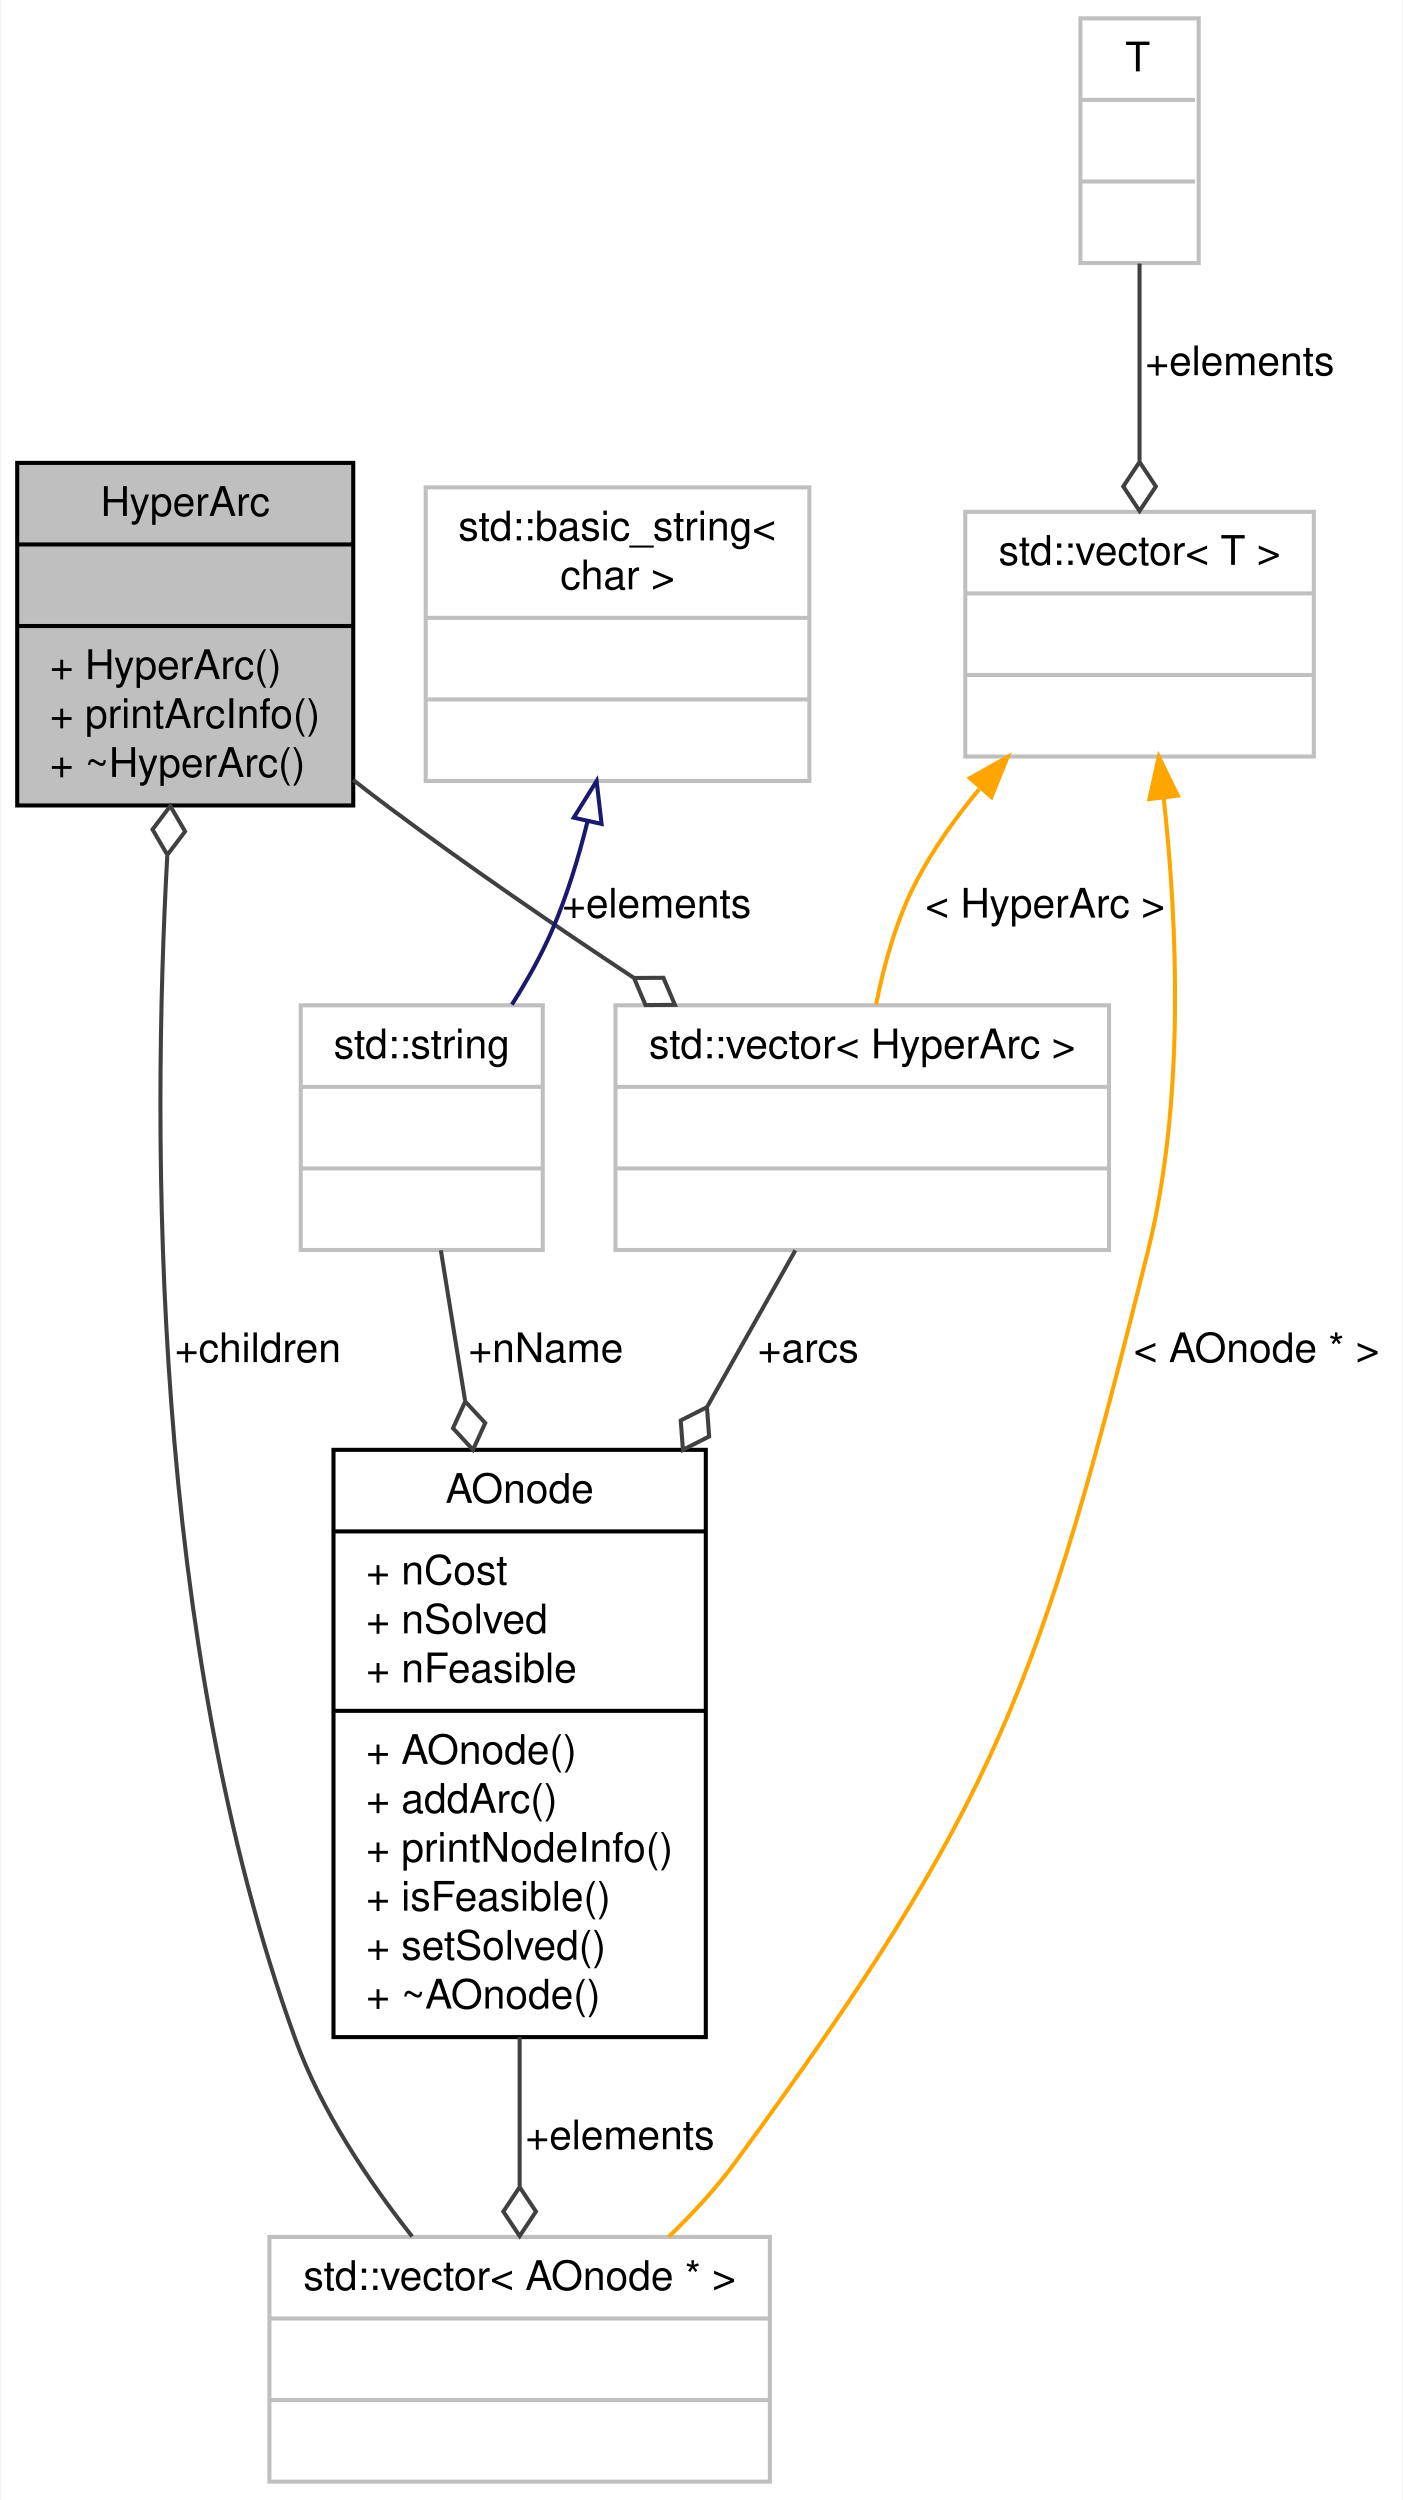
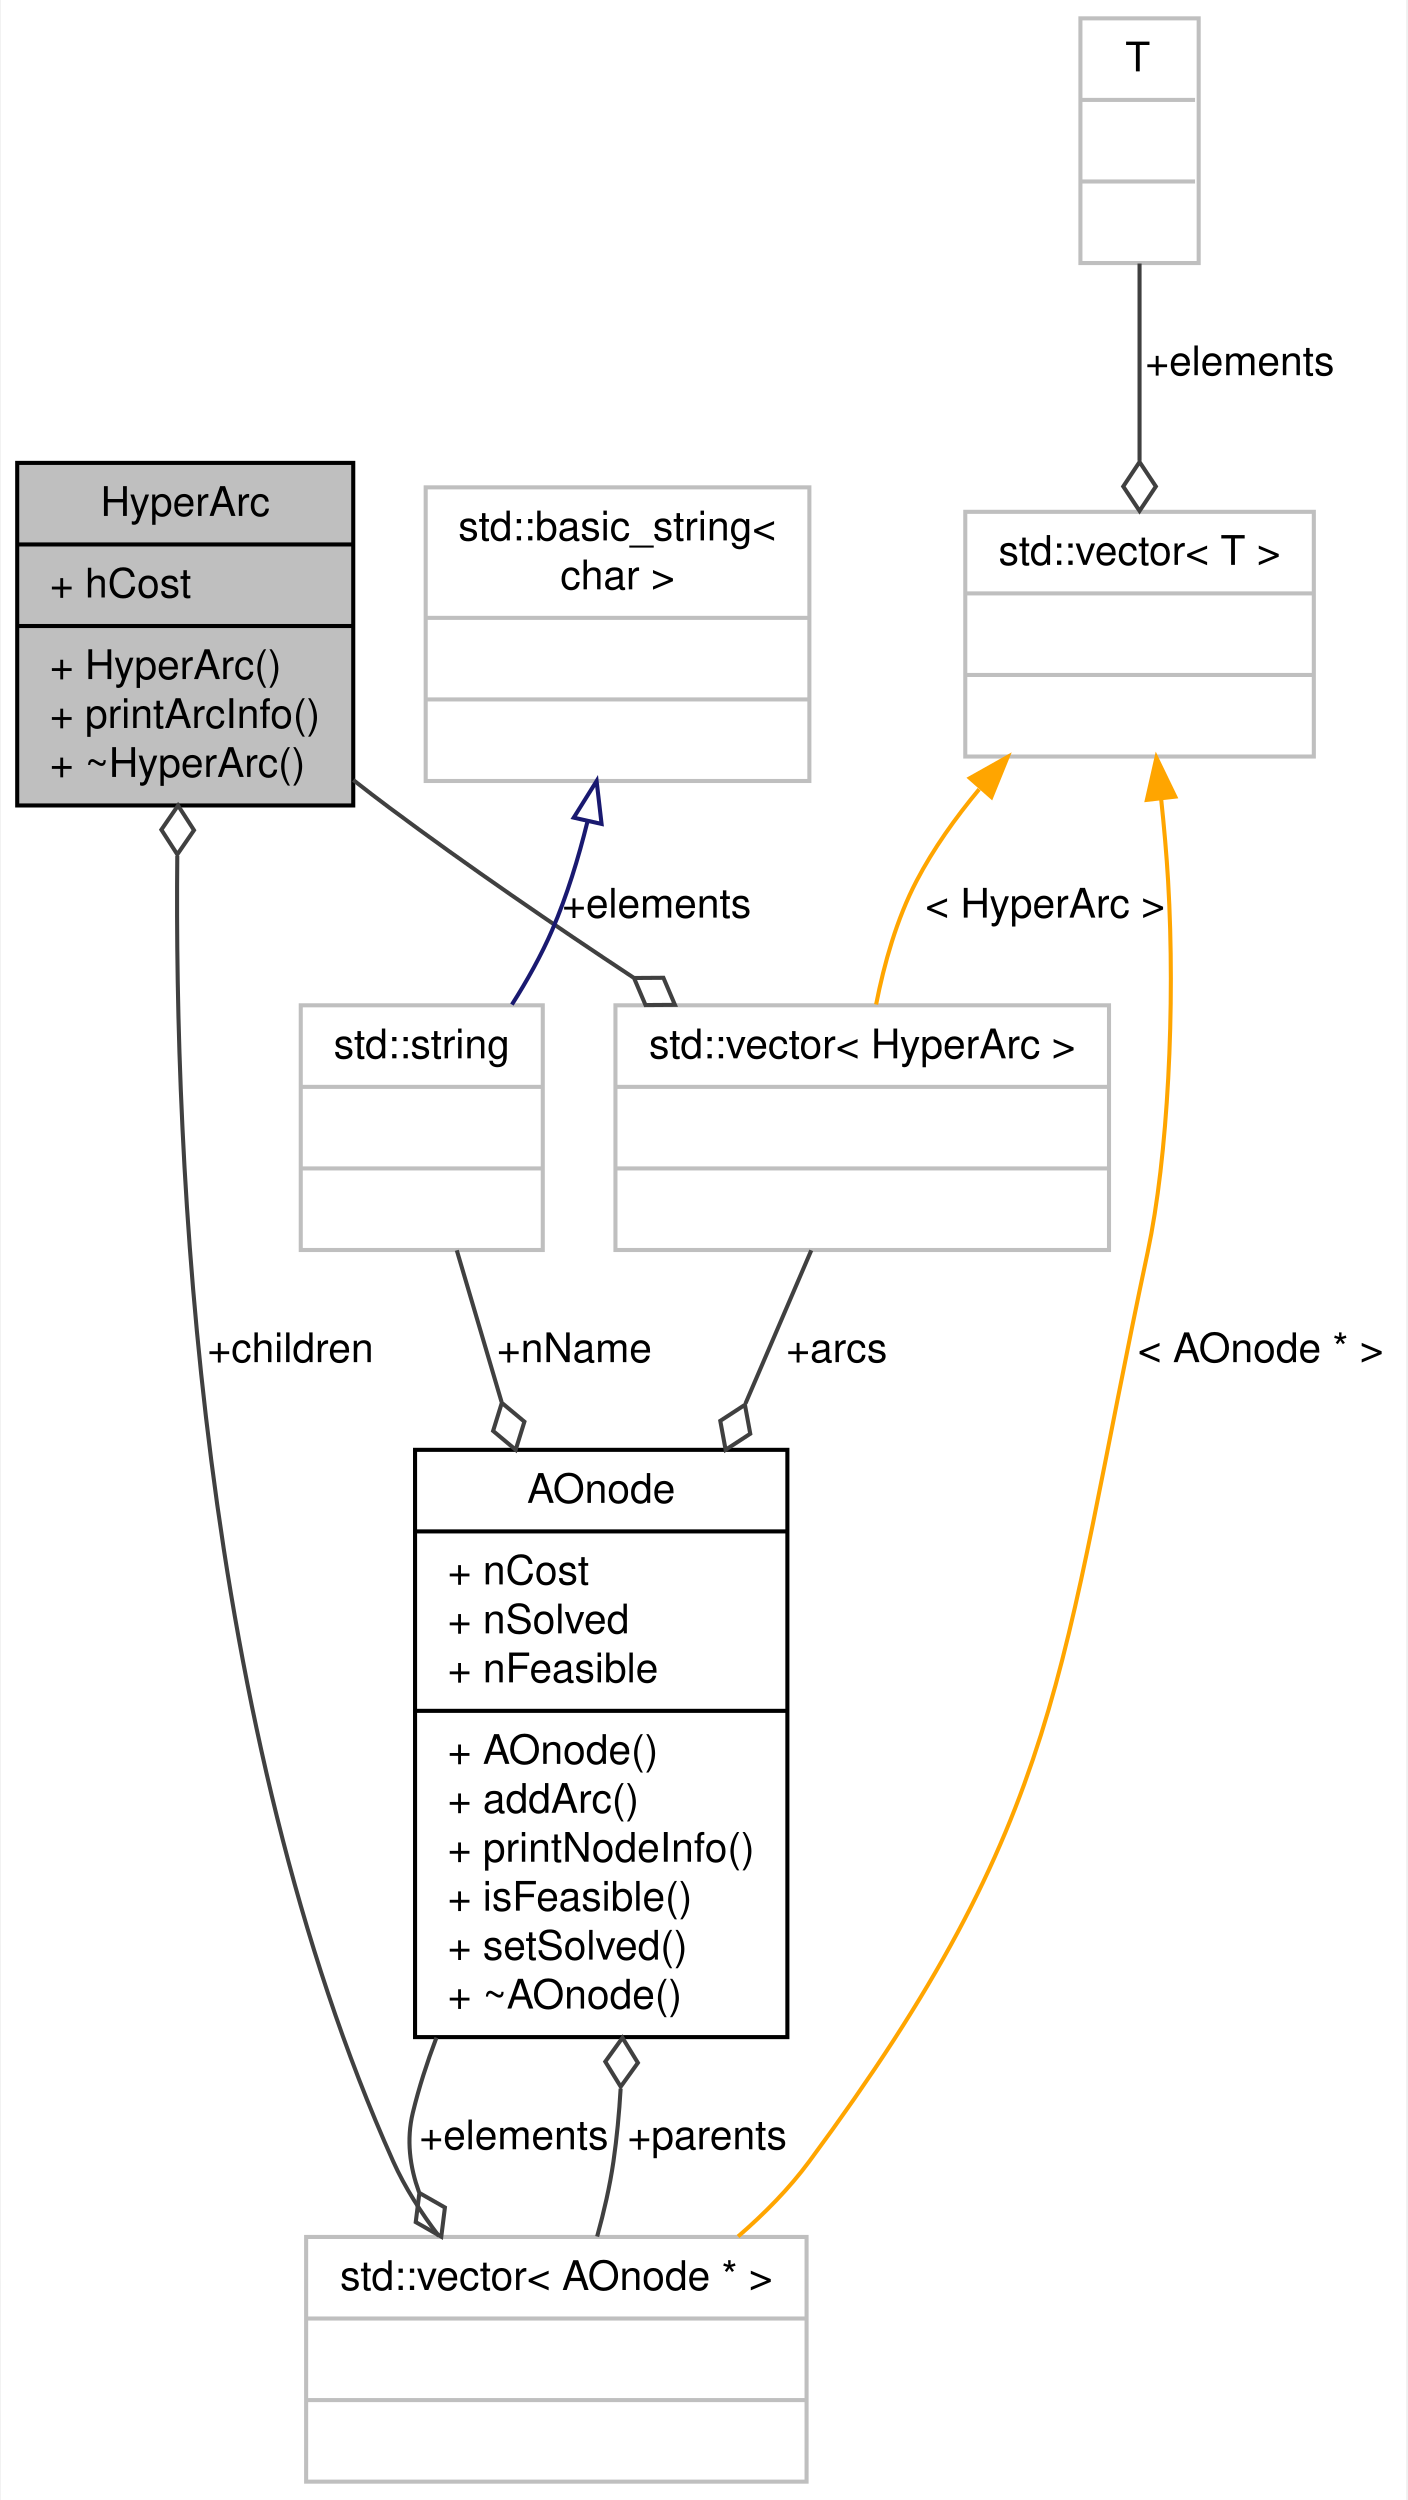
- <svg xmlns="http://www.w3.org/2000/svg" xmlns:xlink="http://www.w3.org/1999/xlink" width="344pt" height="613pt" viewBox="0.00 0.00 343.56 613.00">
+ <svg xmlns="http://www.w3.org/2000/svg" xmlns:xlink="http://www.w3.org/1999/xlink" width="345pt" height="613pt" viewBox="0.00 0.00 344.56 613.00">
  <g id="graph0" class="graph" transform="scale(1 1) rotate(0) translate(4 609)">
-     <polygon fill="white" stroke="none" points="-4,4 -4,-609 339.564,-609 339.564,4 -4,4" />
+     <polygon fill="white" stroke="none" points="-4,4 -4,-609 340.564,-609 340.564,4 -4,4" />
    <g id="node1" class="node">
      <polygon fill="#bfbfbf" stroke="black" points="-7.10543e-15,-411.5 -7.10543e-15,-495.5 82.395,-495.5 82.395,-411.5 -7.10543e-15,-411.5" />
      <text text-anchor="middle" x="41.197" y="-482.5" font-family="Helvetica,sans-Serif" font-size="10.00">HyperArc</text>
      <polyline fill="none" stroke="black" points="-7.10543e-15,-475.5 82.395,-475.5 " />
-       <text text-anchor="middle" x="41.197" y="-462.5" font-family="Helvetica,sans-Serif" font-size="10.00"> </text>
+       <text text-anchor="start" x="8" y="-462.5" font-family="Helvetica,sans-Serif" font-size="10.00">+ hCost</text>
      <polyline fill="none" stroke="black" points="-7.10543e-15,-455.5 82.395,-455.5 " />
      <text text-anchor="start" x="8" y="-442.5" font-family="Helvetica,sans-Serif" font-size="10.00">+ HyperArc()</text>
      <text text-anchor="start" x="8" y="-430.5" font-family="Helvetica,sans-Serif" font-size="10.00">+ printArcInfo()</text>
      <text text-anchor="start" x="8" y="-418.5" font-family="Helvetica,sans-Serif" font-size="10.00">+ ~HyperArc()</text>
    </g>
    <g id="node6" class="node">
      <polygon fill="white" stroke="#bfbfbf" points="146.686,-302.5 146.686,-362.5 267.708,-362.5 267.708,-302.5 146.686,-302.5" />
      <text text-anchor="middle" x="207.197" y="-349.5" font-family="Helvetica,sans-Serif" font-size="10.00">std::vector&lt; HyperArc &gt;</text>
      <polyline fill="none" stroke="#bfbfbf" points="146.686,-342.5 267.708,-342.5 " />
      <text text-anchor="middle" x="207.197" y="-329.5" font-family="Helvetica,sans-Serif" font-size="10.00"> </text>
      <polyline fill="none" stroke="#bfbfbf" points="146.686,-322.5 267.708,-322.5 " />
      <text text-anchor="middle" x="207.197" y="-309.5" font-family="Helvetica,sans-Serif" font-size="10.00"> </text>
    </g>
-     <g id="edge6" class="edge">
+     <g id="edge7" class="edge">
      <path fill="none" stroke="#404040" d="M82.403,-417.741C85.352,-415.426 88.304,-413.158 91.198,-411 110.287,-396.761 131.825,-382.027 151.115,-369.278" />
      <polygon fill="none" stroke="#404040" points="151.239,-369.197 154.06,-362.56 161.271,-362.612 158.45,-369.248 151.239,-369.197" />
      <text text-anchor="middle" x="156.788" y="-384" font-family="Helvetica,sans-Serif" font-size="10.00"> +elements</text>
    </g>
    <g id="node2" class="node">
-       <polygon fill="white" stroke="#bfbfbf" points="61.843,-0.5 61.843,-60.5 184.552,-60.5 184.552,-0.5 61.843,-0.5" />
-       <text text-anchor="middle" x="123.197" y="-47.5" font-family="Helvetica,sans-Serif" font-size="10.00">std::vector&lt; AOnode * &gt;</text>
-       <polyline fill="none" stroke="#bfbfbf" points="61.843,-40.5 184.552,-40.5 " />
-       <text text-anchor="middle" x="123.197" y="-27.5" font-family="Helvetica,sans-Serif" font-size="10.00"> </text>
-       <polyline fill="none" stroke="#bfbfbf" points="61.843,-20.5 184.552,-20.5 " />
-       <text text-anchor="middle" x="123.197" y="-7.5" font-family="Helvetica,sans-Serif" font-size="10.00"> </text>
+       <polygon fill="white" stroke="#bfbfbf" points="70.843,-0.5 70.843,-60.5 193.552,-60.5 193.552,-0.5 70.843,-0.5" />
+       <text text-anchor="middle" x="132.197" y="-47.5" font-family="Helvetica,sans-Serif" font-size="10.00">std::vector&lt; AOnode * &gt;</text>
+       <polyline fill="none" stroke="#bfbfbf" points="70.843,-40.5 193.552,-40.5 " />
+       <text text-anchor="middle" x="132.197" y="-27.5" font-family="Helvetica,sans-Serif" font-size="10.00"> </text>
+       <polyline fill="none" stroke="#bfbfbf" points="70.843,-20.5 193.552,-20.5 " />
+       <text text-anchor="middle" x="132.197" y="-7.5" font-family="Helvetica,sans-Serif" font-size="10.00"> </text>
    </g>
    <g id="edge1" class="edge">
-       <path fill="none" stroke="#404040" d="M96.834,-60.623C86.013,-74.319 74.552,-91.473 68.198,-109 32.784,-206.678 32.996,-329.935 36.793,-399.097" />
-       <polygon fill="none" stroke="#404040" points="36.81,-399.385 41.166,-405.132 37.536,-411.363 33.181,-405.616 36.81,-399.385" />
-       <text text-anchor="middle" x="59.008" y="-275" font-family="Helvetica,sans-Serif" font-size="10.00"> +children</text>
+       <path fill="none" stroke="#404040" d="M103.409,-60.689C99.052,-66.395 95.063,-72.605 92.198,-79 44.58,-185.284 38.52,-324.285 39.25,-399.16" />
+       <polygon fill="none" stroke="#404040" points="39.255,-399.493 43.347,-405.431 39.439,-411.492 35.347,-405.553 39.255,-399.493" />
+       <text text-anchor="middle" x="67.008" y="-275" font-family="Helvetica,sans-Serif" font-size="10.00"> +children</text>
    </g>
    <g id="node3" class="node">
      <g id="a_node3">
        <a xlink:href="../../d6/d22/classAOnode.xhtml" target="_top" xlink:title="class &quot;AOnode&quot; for the generic node element of an AND-OR graph ">
-           <polygon fill="white" stroke="black" points="77.551,-109.5 77.551,-253.5 168.844,-253.5 168.844,-109.5 77.551,-109.5" />
-           <text text-anchor="middle" x="123.197" y="-240.5" font-family="Helvetica,sans-Serif" font-size="10.00">AOnode</text>
-           <polyline fill="none" stroke="black" points="77.551,-233.5 168.844,-233.5 " />
-           <text text-anchor="start" x="85.551" y="-220.5" font-family="Helvetica,sans-Serif" font-size="10.00">+ nCost</text>
-           <text text-anchor="start" x="85.551" y="-208.5" font-family="Helvetica,sans-Serif" font-size="10.00">+ nSolved</text>
-           <text text-anchor="start" x="85.551" y="-196.5" font-family="Helvetica,sans-Serif" font-size="10.00">+ nFeasible</text>
-           <polyline fill="none" stroke="black" points="77.551,-189.5 168.844,-189.5 " />
-           <text text-anchor="start" x="85.551" y="-176.5" font-family="Helvetica,sans-Serif" font-size="10.00">+ AOnode()</text>
-           <text text-anchor="start" x="85.551" y="-164.5" font-family="Helvetica,sans-Serif" font-size="10.00">+ addArc()</text>
-           <text text-anchor="start" x="85.551" y="-152.5" font-family="Helvetica,sans-Serif" font-size="10.00">+ printNodeInfo()</text>
-           <text text-anchor="start" x="85.551" y="-140.5" font-family="Helvetica,sans-Serif" font-size="10.00">+ isFeasible()</text>
-           <text text-anchor="start" x="85.551" y="-128.5" font-family="Helvetica,sans-Serif" font-size="10.00">+ setSolved()</text>
-           <text text-anchor="start" x="85.551" y="-116.5" font-family="Helvetica,sans-Serif" font-size="10.00">+ ~AOnode()</text>
+           <polygon fill="white" stroke="black" points="97.551,-109.5 97.551,-253.5 188.844,-253.5 188.844,-109.5 97.551,-109.5" />
+           <text text-anchor="middle" x="143.197" y="-240.5" font-family="Helvetica,sans-Serif" font-size="10.00">AOnode</text>
+           <polyline fill="none" stroke="black" points="97.551,-233.5 188.844,-233.5 " />
+           <text text-anchor="start" x="105.551" y="-220.5" font-family="Helvetica,sans-Serif" font-size="10.00">+ nCost</text>
+           <text text-anchor="start" x="105.551" y="-208.5" font-family="Helvetica,sans-Serif" font-size="10.00">+ nSolved</text>
+           <text text-anchor="start" x="105.551" y="-196.5" font-family="Helvetica,sans-Serif" font-size="10.00">+ nFeasible</text>
+           <polyline fill="none" stroke="black" points="97.551,-189.5 188.844,-189.5 " />
+           <text text-anchor="start" x="105.551" y="-176.5" font-family="Helvetica,sans-Serif" font-size="10.00">+ AOnode()</text>
+           <text text-anchor="start" x="105.551" y="-164.5" font-family="Helvetica,sans-Serif" font-size="10.00">+ addArc()</text>
+           <text text-anchor="start" x="105.551" y="-152.5" font-family="Helvetica,sans-Serif" font-size="10.00">+ printNodeInfo()</text>
+           <text text-anchor="start" x="105.551" y="-140.5" font-family="Helvetica,sans-Serif" font-size="10.00">+ isFeasible()</text>
+           <text text-anchor="start" x="105.551" y="-128.5" font-family="Helvetica,sans-Serif" font-size="10.00">+ setSolved()</text>
+           <text text-anchor="start" x="105.551" y="-116.5" font-family="Helvetica,sans-Serif" font-size="10.00">+ ~AOnode()</text>
        </a>
      </g>
    </g>
+     <g id="edge3" class="edge">
+       <path fill="none" stroke="#404040" d="M142.198,-60.6C143.861,-66.615 145.326,-72.959 146.197,-79 147.035,-84.802 147.604,-90.808 147.96,-96.869" />
+       <polygon fill="none" stroke="#404040" points="147.977,-97.345 152.192,-103.197 148.411,-109.337 144.197,-103.486 147.977,-97.345" />
+       <text text-anchor="middle" x="169.178" y="-82" font-family="Helvetica,sans-Serif" font-size="10.00"> +parents</text>
+     </g>
    <g id="edge2" class="edge">
-       <path fill="none" stroke="#404040" d="M123.197,-109.491C123.197,-96.966 123.197,-84.308 123.197,-72.939" />
-       <polygon fill="none" stroke="#404040" points="123.198,-72.727 119.198,-66.727 123.197,-60.727 127.198,-66.727 123.198,-72.727" />
-       <text text-anchor="middle" x="147.788" y="-82" font-family="Helvetica,sans-Serif" font-size="10.00"> +elements</text>
+       <path fill="none" stroke="#404040" d="M102.79,-109.364C100.482,-103.283 98.502,-97.117 97.016,-91 95.406,-84.367 96.248,-77.745 98.532,-71.456" />
+       <polygon fill="none" stroke="#404040" points="98.611,-71.296 97.719,-64.14 103.981,-60.565 104.874,-67.72 98.611,-71.296" />
+       <text text-anchor="middle" x="121.788" y="-82" font-family="Helvetica,sans-Serif" font-size="10.00"> +elements</text>
    </g>
    <g id="node4" class="node">
      <g id="a_node4">
        <a xlink:title="STL class. ">
          <polygon fill="white" stroke="#bfbfbf" points="69.527,-302.5 69.527,-362.5 128.868,-362.5 128.868,-302.5 69.527,-302.5" />
          <text text-anchor="middle" x="99.198" y="-349.5" font-family="Helvetica,sans-Serif" font-size="10.00">std::string</text>
          <polyline fill="none" stroke="#bfbfbf" points="69.527,-342.5 128.868,-342.5 " />
          <text text-anchor="middle" x="99.198" y="-329.5" font-family="Helvetica,sans-Serif" font-size="10.00"> </text>
          <polyline fill="none" stroke="#bfbfbf" points="69.527,-322.5 128.868,-322.5 " />
          <text text-anchor="middle" x="99.198" y="-309.5" font-family="Helvetica,sans-Serif" font-size="10.00"> </text>
        </a>
      </g>
    </g>
-     <g id="edge3" class="edge">
-       <path fill="none" stroke="#404040" d="M103.882,-302.418C105.616,-291.654 107.679,-278.845 109.801,-265.669" />
-       <polygon fill="none" stroke="#404040" points="109.851,-265.361 106.856,-258.802 111.759,-253.514 114.754,-260.074 109.851,-265.361" />
-       <text text-anchor="middle" x="129.619" y="-275" font-family="Helvetica,sans-Serif" font-size="10.00"> +nName</text>
+     <g id="edge4" class="edge">
+       <path fill="none" stroke="#404040" d="M107.786,-302.418C110.997,-291.544 114.824,-278.583 118.757,-265.266" />
+       <polygon fill="none" stroke="#404040" points="118.828,-265.023 116.691,-258.136 122.227,-253.514 124.364,-260.401 118.828,-265.023" />
+       <text text-anchor="middle" x="136.619" y="-275" font-family="Helvetica,sans-Serif" font-size="10.00"> +nName</text>
    </g>
    <g id="node5" class="node">
      <g id="a_node5">
        <a xlink:title="STL class. ">
          <polygon fill="white" stroke="#bfbfbf" points="100.159,-417.5 100.159,-489.5 194.236,-489.5 194.236,-417.5 100.159,-417.5" />
          <text text-anchor="start" x="108.159" y="-476.5" font-family="Helvetica,sans-Serif" font-size="10.00">std::basic_string&lt;</text>
          <text text-anchor="middle" x="147.197" y="-464.5" font-family="Helvetica,sans-Serif" font-size="10.00"> char &gt;</text>
          <polyline fill="none" stroke="#bfbfbf" points="100.159,-457.5 194.236,-457.5 " />
          <text text-anchor="middle" x="147.197" y="-444.5" font-family="Helvetica,sans-Serif" font-size="10.00"> </text>
          <polyline fill="none" stroke="#bfbfbf" points="100.159,-437.5 194.236,-437.5 " />
          <text text-anchor="middle" x="147.197" y="-424.5" font-family="Helvetica,sans-Serif" font-size="10.00"> </text>
        </a>
      </g>
    </g>
-     <g id="edge4" class="edge">
+     <g id="edge5" class="edge">
      <path fill="none" stroke="midnightblue" d="M139.821,-407.522C137.605,-398.542 134.779,-389.319 131.197,-381 128.524,-374.79 125.013,-368.527 121.298,-362.678" />
      <polygon fill="none" stroke="midnightblue" points="136.456,-408.511 142.069,-417.496 143.284,-406.971 136.456,-408.511" />
    </g>
-     <g id="edge5" class="edge">
-       <path fill="none" stroke="#404040" d="M190.802,-302.418C184.486,-291.215 176.921,-277.796 169.174,-264.054" />
-       <polygon fill="none" stroke="#404040" points="169.125,-263.967 162.694,-260.705 163.232,-253.514 169.663,-256.776 169.125,-263.967" />
-       <text text-anchor="middle" x="193.95" y="-275" font-family="Helvetica,sans-Serif" font-size="10.00"> +arcs</text>
+     <g id="edge6" class="edge">
+       <path fill="none" stroke="#404040" d="M194.706,-302.418C189.988,-291.434 184.356,-278.321 178.574,-264.862" />
+       <polygon fill="none" stroke="#404040" points="178.436,-264.54 172.393,-260.606 173.7,-253.514 179.743,-257.448 178.436,-264.54" />
+       <text text-anchor="middle" x="200.95" y="-275" font-family="Helvetica,sans-Serif" font-size="10.00"> +arcs</text>
    </g>
    <g id="node7" class="node">
      <g id="a_node7">
        <a xlink:title="STL class. ">
          <polygon fill="white" stroke="#bfbfbf" points="232.464,-423.5 232.464,-483.5 317.931,-483.5 317.931,-423.5 232.464,-423.5" />
          <text text-anchor="middle" x="275.197" y="-470.5" font-family="Helvetica,sans-Serif" font-size="10.00">std::vector&lt; T &gt;</text>
          <polyline fill="none" stroke="#bfbfbf" points="232.464,-463.5 317.931,-463.5 " />
          <text text-anchor="middle" x="275.197" y="-450.5" font-family="Helvetica,sans-Serif" font-size="10.00"> </text>
          <polyline fill="none" stroke="#bfbfbf" points="232.464,-443.5 317.931,-443.5 " />
          <text text-anchor="middle" x="275.197" y="-430.5" font-family="Helvetica,sans-Serif" font-size="10.00"> </text>
        </a>
      </g>
    </g>
-     <g id="edge9" class="edge">
-       <path fill="none" stroke="orange" d="M281.142,-413.118C284.492,-382.381 286.383,-338.857 277.197,-302 250.887,-196.426 240.533,-166.744 176.197,-79 171.449,-72.523 165.694,-66.273 159.751,-60.552" />
-       <polygon fill="orange" stroke="orange" points="277.622,-413.081 279.912,-423.425 284.573,-413.911 277.622,-413.081" />
-       <text text-anchor="middle" x="303.881" y="-275" font-family="Helvetica,sans-Serif" font-size="10.00"> &lt; AOnode * &gt;</text>
+     <g id="edge10" class="edge">
+       <path fill="none" stroke="orange" d="M280.503,-412.981C281.208,-406.323 281.818,-399.473 282.197,-393 284.008,-362.112 282.138,-325.208 277.197,-302 255.177,-198.565 257.071,-164.034 194.197,-79 189.28,-72.349 183.186,-66.171 176.755,-60.618" />
+       <polygon fill="orange" stroke="orange" points="276.993,-412.872 279.335,-423.204 283.947,-413.666 276.993,-412.872" />
+       <text text-anchor="middle" x="304.881" y="-275" font-family="Helvetica,sans-Serif" font-size="10.00"> &lt; AOnode * &gt;</text>
    </g>
-     <g id="edge7" class="edge">
+     <g id="edge8" class="edge">
      <path fill="none" stroke="orange" d="M235.875,-415.475C230.047,-408.474 224.63,-400.864 220.518,-393 215.663,-383.713 212.571,-372.71 210.604,-362.708" />
      <polygon fill="orange" stroke="orange" points="233.613,-418.204 242.85,-423.394 238.866,-413.577 233.613,-418.204" />
      <text text-anchor="middle" x="252.037" y="-384" font-family="Helvetica,sans-Serif" font-size="10.00"> &lt; HyperArc &gt;</text>
    </g>
    <g id="node8" class="node">
      <polygon fill="white" stroke="#bfbfbf" points="260.697,-544.5 260.697,-604.5 289.697,-604.5 289.697,-544.5 260.697,-544.5" />
      <text text-anchor="middle" x="274.752" y="-591.5" font-family="Helvetica,sans-Serif" font-size="10.00">T</text>
      <polyline fill="none" stroke="#bfbfbf" points="260.697,-584.5 288.806,-584.5 " />
      <text text-anchor="middle" x="274.752" y="-571.5" font-family="Helvetica,sans-Serif" font-size="10.00"> </text>
      <polyline fill="none" stroke="#bfbfbf" points="260.697,-564.5 288.806,-564.5 " />
      <text text-anchor="middle" x="274.752" y="-551.5" font-family="Helvetica,sans-Serif" font-size="10.00"> </text>
    </g>
-     <g id="edge8" class="edge">
+     <g id="edge9" class="edge">
      <path fill="none" stroke="#404040" d="M275.197,-544.389C275.197,-529.839 275.197,-511.973 275.197,-496.014" />
      <polygon fill="none" stroke="#404040" points="275.198,-495.723 271.198,-489.723 275.197,-483.723 279.198,-489.723 275.198,-495.723" />
      <text text-anchor="middle" x="299.788" y="-517" font-family="Helvetica,sans-Serif" font-size="10.00"> +elements</text>
    </g>
  </g>
</svg>
